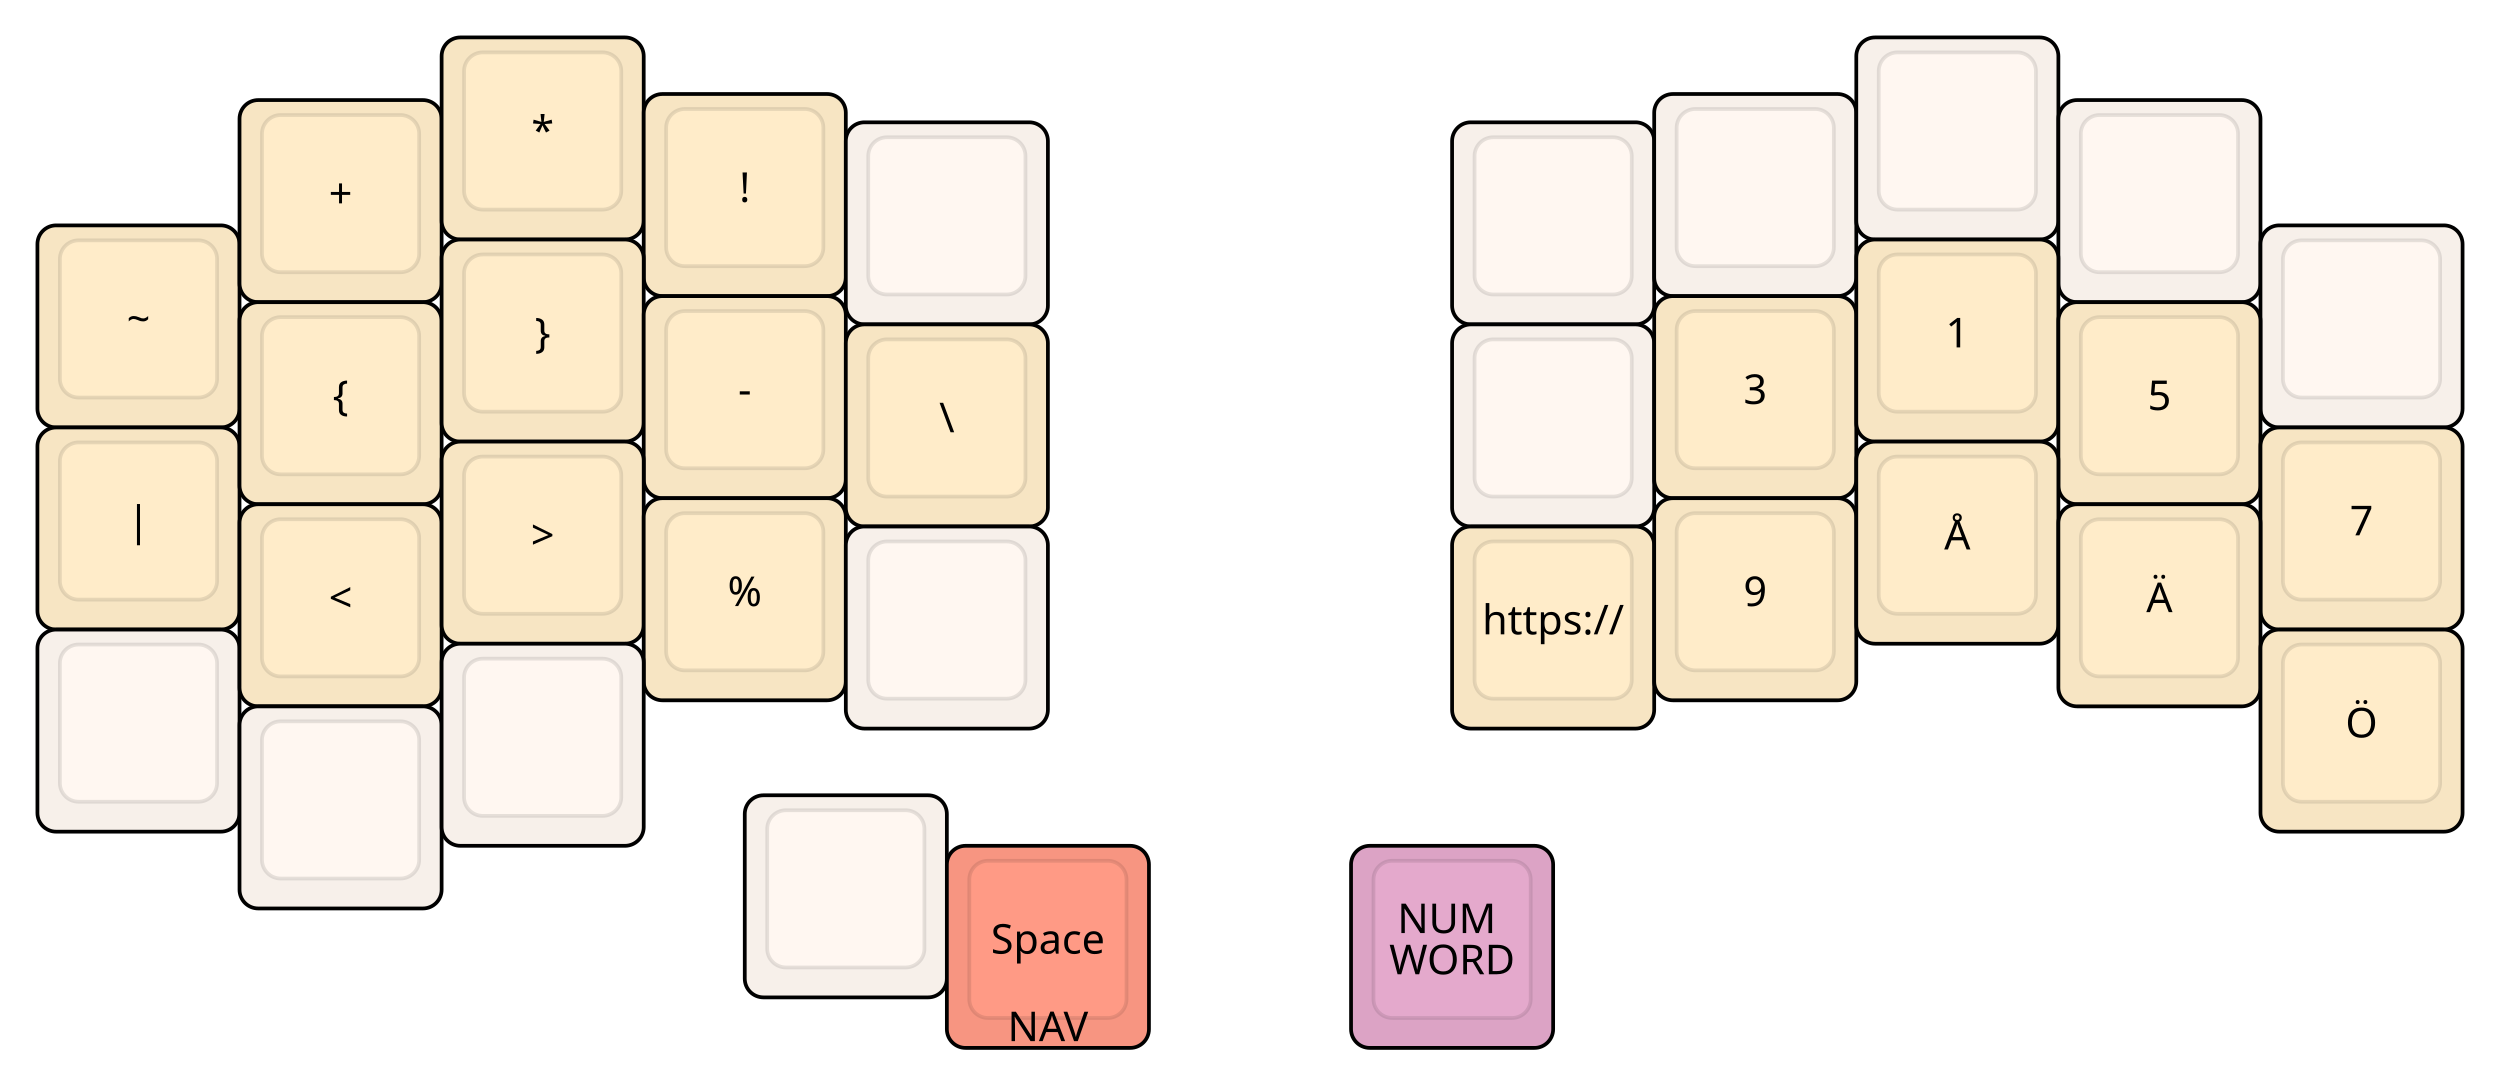
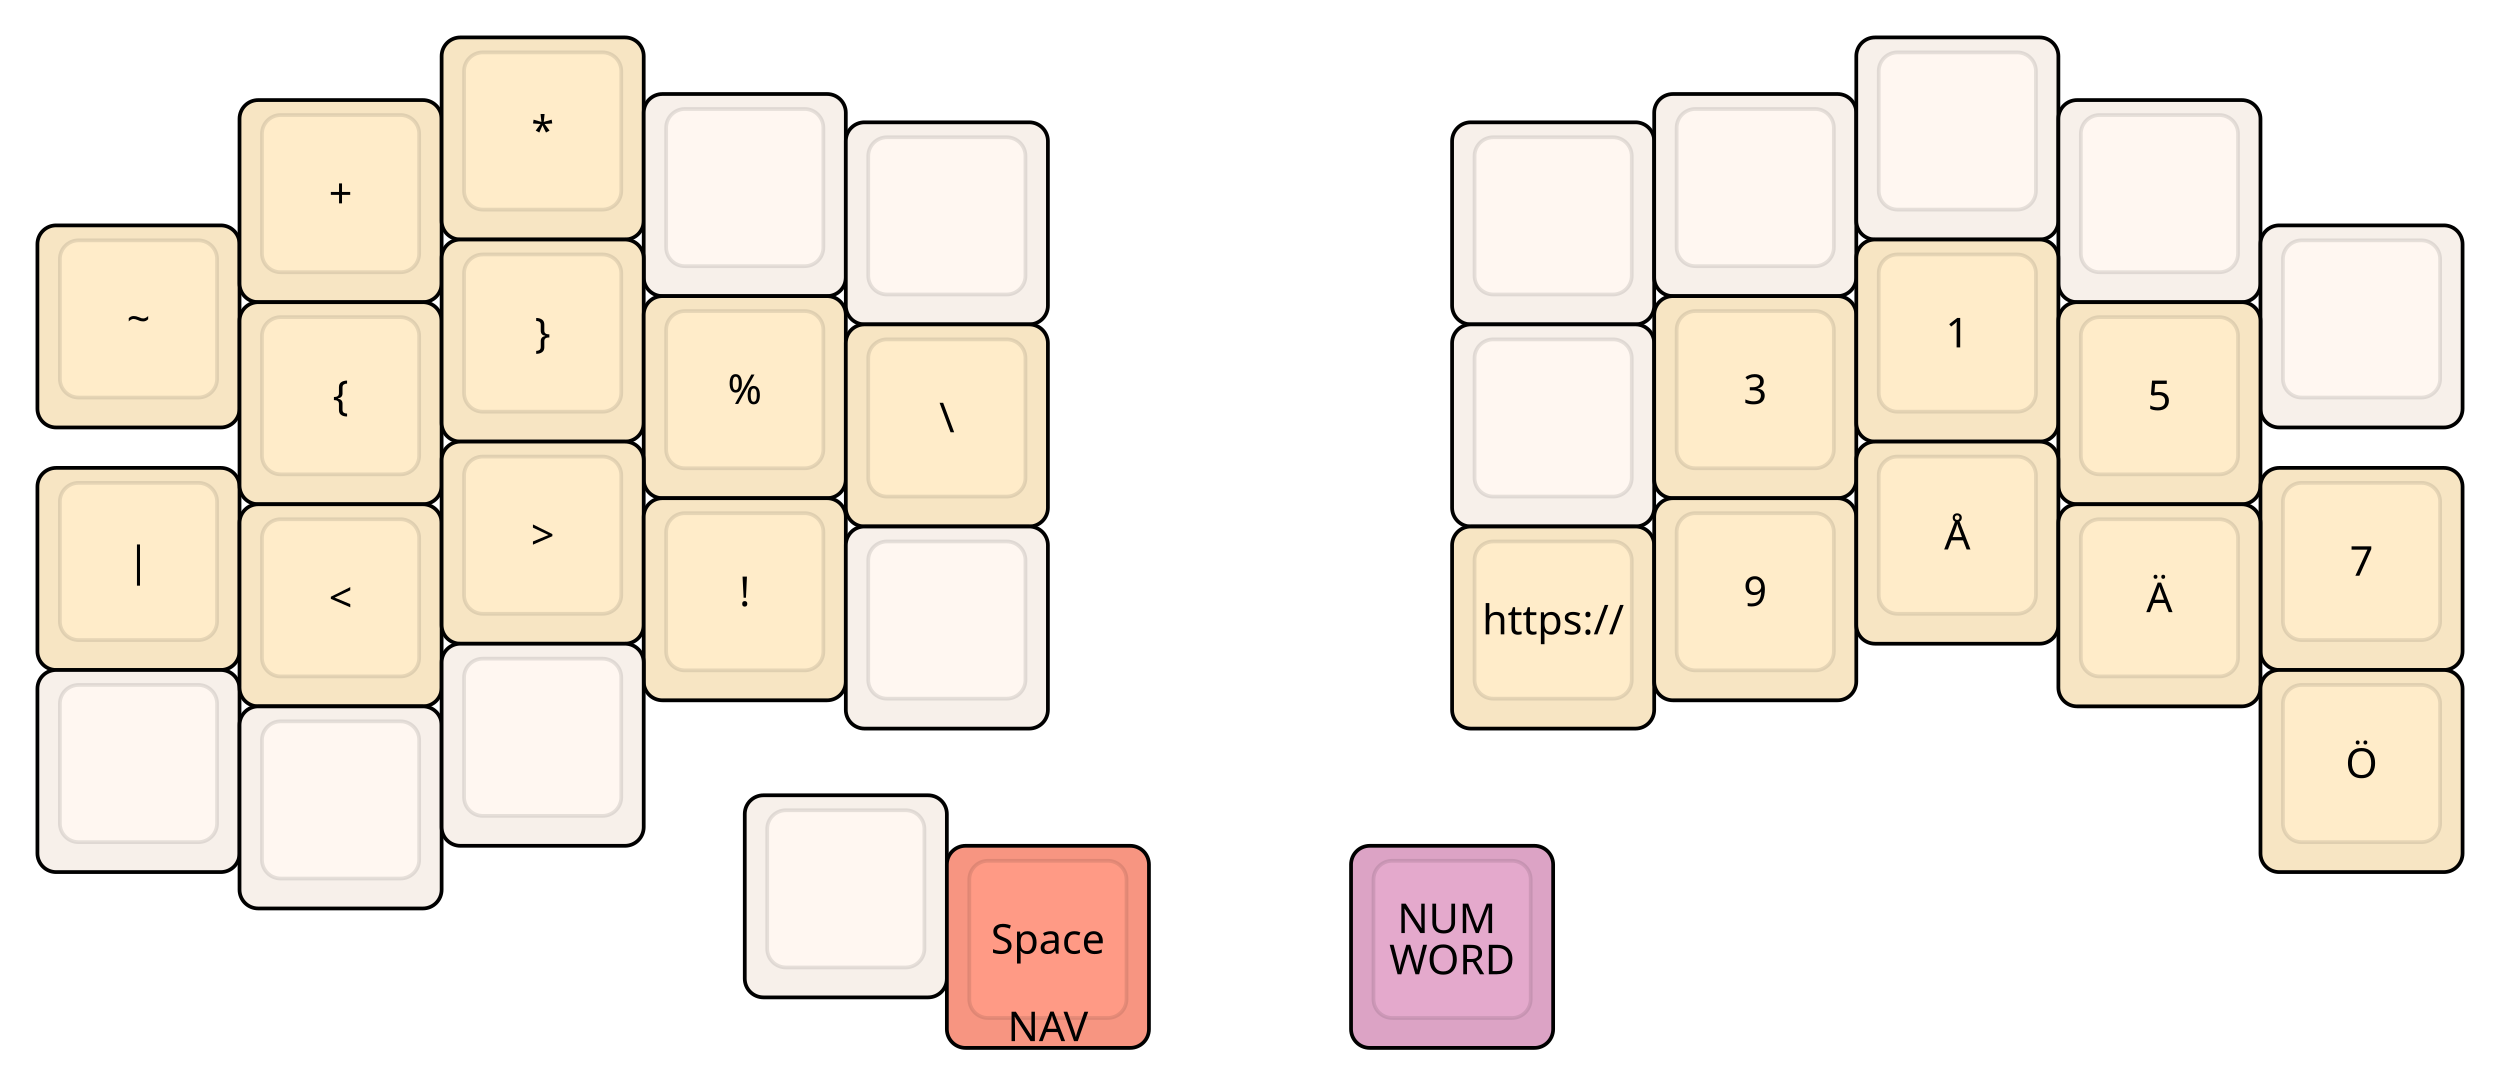
<svg xmlns="http://www.w3.org/2000/svg" width="668px" height="290x" viewBox="0 0 668 290">
  <style type="text/css">
    .keycap .border { stroke: black; stroke-width: 1; }
    .keycap .inner.border { stroke: rgba(0,0,0,.1); }
    .keycap { font-family: sans-serif; font-size: 11px}
    .combos .keycap { font-size: 8px}
  </style>
  <g class="keycap default">
    <rect x="10" y="60.22" width="54" height="54" rx="5" fill="#f7e5c3" class="outer border" />
    <rect x="16" y="64.22" width="42" height="42" rx="5" fill="#ffecc9" class="inner border" />
    <text x="37" y="85.22" text-anchor="middle" dominant-baseline="middle" class="main">
      <tspan x="37" dy="0">~</tspan>
    </text>
  </g>
  <g class="keycap default">
    <rect x="64" y="26.74" width="54" height="54" rx="5" fill="#f7e5c3" class="outer border" />
    <rect x="70" y="30.74" width="42" height="42" rx="5" fill="#ffecc9" class="inner border" />
    <text x="91" y="51.74" text-anchor="middle" dominant-baseline="middle" class="main">
      <tspan x="91" dy="0">+</tspan>
    </text>
  </g>
  <g class="keycap default">
    <rect x="118" y="10" width="54" height="54" rx="5" fill="#f7e5c3" class="outer border" />
    <rect x="124" y="14" width="42" height="42" rx="5" fill="#ffecc9" class="inner border" />
    <text x="145" y="35" text-anchor="middle" dominant-baseline="middle" class="main">
      <tspan x="145" dy="0">*</tspan>
    </text>
  </g>
-   <g class="keycap default">
-     <rect x="172" y="25.12" width="54" height="54" rx="5" fill="#f7e5c3" class="outer border" />
-     <rect x="178" y="29.12" width="42" height="42" rx="5" fill="#ffecc9" class="inner border" />
-     <text x="199" y="50.12" text-anchor="middle" dominant-baseline="middle" class="main">
-       <tspan x="199" dy="0">!</tspan>
-     </text>
+   <g class="keycap combo_background">
+     <rect x="172" y="25.12" width="54" height="54" rx="5" fill="#f7f0ea" class="outer border" />
+     <rect x="178" y="29.12" width="42" height="42" rx="5" fill="#fff7f1" class="inner border" />
  </g>
  <g class="keycap combo_background">
    <rect x="226" y="32.68" width="54" height="54" rx="5" fill="#f7f0ea" class="outer border" />
    <rect x="232" y="36.68" width="42" height="42" rx="5" fill="#fff7f1" class="inner border" />
  </g>
  <g class="keycap combo_background">
    <rect x="388" y="32.68" width="54" height="54" rx="5" fill="#f7f0ea" class="outer border" />
    <rect x="394" y="36.68" width="42" height="42" rx="5" fill="#fff7f1" class="inner border" />
  </g>
  <g class="keycap combo_background">
    <rect x="442" y="25.12" width="54" height="54" rx="5" fill="#f7f0ea" class="outer border" />
    <rect x="448" y="29.12" width="42" height="42" rx="5" fill="#fff7f1" class="inner border" />
  </g>
  <g class="keycap combo_background">
    <rect x="496" y="10" width="54" height="54" rx="5" fill="#f7f0ea" class="outer border" />
    <rect x="502" y="14" width="42" height="42" rx="5" fill="#fff7f1" class="inner border" />
  </g>
  <g class="keycap combo_background">
    <rect x="550" y="26.74" width="54" height="54" rx="5" fill="#f7f0ea" class="outer border" />
    <rect x="556" y="30.74" width="42" height="42" rx="5" fill="#fff7f1" class="inner border" />
  </g>
  <g class="keycap combo_background">
    <rect x="604" y="60.22" width="54" height="54" rx="5" fill="#f7f0ea" class="outer border" />
    <rect x="610" y="64.22" width="42" height="42" rx="5" fill="#fff7f1" class="inner border" />
  </g>
  <g class="keycap default">
-     <rect x="10" y="114.22" width="54" height="54" rx="5" fill="#f7e5c3" class="outer border" />
-     <rect x="16" y="118.22" width="42" height="42" rx="5" fill="#ffecc9" class="inner border" />
-     <text x="37" y="139.22" text-anchor="middle" dominant-baseline="middle" class="main">
+     <rect x="10" y="125.02" width="54" height="54" rx="5" fill="#f7e5c3" class="outer border" />
+     <rect x="16" y="129.02" width="42" height="42" rx="5" fill="#ffecc9" class="inner border" />
+     <text x="37" y="150.02" text-anchor="middle" dominant-baseline="middle" class="main">
      <tspan x="37" dy="0">|</tspan>
    </text>
  </g>
  <g class="keycap default">
    <rect x="64" y="80.74" width="54" height="54" rx="5" fill="#f7e5c3" class="outer border" />
    <rect x="70" y="84.74" width="42" height="42" rx="5" fill="#ffecc9" class="inner border" />
    <text x="91" y="105.74" text-anchor="middle" dominant-baseline="middle" class="main">
      <tspan x="91" dy="0">{</tspan>
    </text>
  </g>
  <g class="keycap default">
    <rect x="118" y="64" width="54" height="54" rx="5" fill="#f7e5c3" class="outer border" />
    <rect x="124" y="68" width="42" height="42" rx="5" fill="#ffecc9" class="inner border" />
    <text x="145" y="89" text-anchor="middle" dominant-baseline="middle" class="main">
      <tspan x="145" dy="0">}</tspan>
    </text>
  </g>
  <g class="keycap default">
    <rect x="172" y="79.12" width="54" height="54" rx="5" fill="#f7e5c3" class="outer border" />
    <rect x="178" y="83.12" width="42" height="42" rx="5" fill="#ffecc9" class="inner border" />
    <text x="199" y="104.12" text-anchor="middle" dominant-baseline="middle" class="main">
-       <tspan x="199" dy="0">-</tspan>
+       <tspan x="199" dy="0">%</tspan>
    </text>
  </g>
  <g class="keycap default">
    <rect x="226" y="86.68" width="54" height="54" rx="5" fill="#f7e5c3" class="outer border" />
    <rect x="232" y="90.68" width="42" height="42" rx="5" fill="#ffecc9" class="inner border" />
    <text x="253" y="111.68" text-anchor="middle" dominant-baseline="middle" class="main">
      <tspan x="253" dy="0">\</tspan>
    </text>
  </g>
  <g class="keycap combo_background">
    <rect x="388" y="86.68" width="54" height="54" rx="5" fill="#f7f0ea" class="outer border" />
    <rect x="394" y="90.68" width="42" height="42" rx="5" fill="#fff7f1" class="inner border" />
  </g>
  <g class="keycap default">
    <rect x="442" y="79.12" width="54" height="54" rx="5" fill="#f7e5c3" class="outer border" />
    <rect x="448" y="83.12" width="42" height="42" rx="5" fill="#ffecc9" class="inner border" />
    <text x="469" y="104.12" text-anchor="middle" dominant-baseline="middle" class="main">
      <tspan x="469" dy="0">3</tspan>
    </text>
  </g>
  <g class="keycap default">
    <rect x="496" y="64" width="54" height="54" rx="5" fill="#f7e5c3" class="outer border" />
    <rect x="502" y="68" width="42" height="42" rx="5" fill="#ffecc9" class="inner border" />
    <text x="523" y="89" text-anchor="middle" dominant-baseline="middle" class="main">
      <tspan x="523" dy="0">1</tspan>
    </text>
  </g>
  <g class="keycap default">
    <rect x="550" y="80.74" width="54" height="54" rx="5" fill="#f7e5c3" class="outer border" />
    <rect x="556" y="84.74" width="42" height="42" rx="5" fill="#ffecc9" class="inner border" />
    <text x="577" y="105.74" text-anchor="middle" dominant-baseline="middle" class="main">
      <tspan x="577" dy="0">5</tspan>
    </text>
  </g>
  <g class="keycap default">
-     <rect x="604" y="114.22" width="54" height="54" rx="5" fill="#f7e5c3" class="outer border" />
-     <rect x="610" y="118.22" width="42" height="42" rx="5" fill="#ffecc9" class="inner border" />
-     <text x="631" y="139.22" text-anchor="middle" dominant-baseline="middle" class="main">
+     <rect x="604" y="125.02" width="54" height="54" rx="5" fill="#f7e5c3" class="outer border" />
+     <rect x="610" y="129.02" width="42" height="42" rx="5" fill="#ffecc9" class="inner border" />
+     <text x="631" y="150.02" text-anchor="middle" dominant-baseline="middle" class="main">
      <tspan x="631" dy="0">7</tspan>
    </text>
  </g>
  <g class="keycap combo_background">
-     <rect x="10" y="168.22" width="54" height="54" rx="5" fill="#f7f0ea" class="outer border" />
-     <rect x="16" y="172.22" width="42" height="42" rx="5" fill="#fff7f1" class="inner border" />
+     <rect x="10" y="179.02" width="54" height="54" rx="5" fill="#f7f0ea" class="outer border" />
+     <rect x="16" y="183.02" width="42" height="42" rx="5" fill="#fff7f1" class="inner border" />
  </g>
  <g class="keycap default">
    <rect x="64" y="134.74" width="54" height="54" rx="5" fill="#f7e5c3" class="outer border" />
    <rect x="70" y="138.74" width="42" height="42" rx="5" fill="#ffecc9" class="inner border" />
    <text x="91" y="159.74" text-anchor="middle" dominant-baseline="middle" class="main">
      <tspan x="91" dy="0">&lt;</tspan>
    </text>
  </g>
  <g class="keycap default">
    <rect x="118" y="118" width="54" height="54" rx="5" fill="#f7e5c3" class="outer border" />
    <rect x="124" y="122" width="42" height="42" rx="5" fill="#ffecc9" class="inner border" />
    <text x="145" y="143" text-anchor="middle" dominant-baseline="middle" class="main">
      <tspan x="145" dy="0">&gt;</tspan>
    </text>
  </g>
  <g class="keycap default">
    <rect x="172" y="133.12" width="54" height="54" rx="5" fill="#f7e5c3" class="outer border" />
    <rect x="178" y="137.12" width="42" height="42" rx="5" fill="#ffecc9" class="inner border" />
    <text x="199" y="158.12" text-anchor="middle" dominant-baseline="middle" class="main">
-       <tspan x="199" dy="0">%</tspan>
+       <tspan x="199" dy="0">!</tspan>
    </text>
  </g>
  <g class="keycap combo_background">
    <rect x="226" y="140.68" width="54" height="54" rx="5" fill="#f7f0ea" class="outer border" />
    <rect x="232" y="144.68" width="42" height="42" rx="5" fill="#fff7f1" class="inner border" />
  </g>
  <g class="keycap default">
    <rect x="388" y="140.68" width="54" height="54" rx="5" fill="#f7e5c3" class="outer border" />
    <rect x="394" y="144.68" width="42" height="42" rx="5" fill="#ffecc9" class="inner border" />
    <text x="415" y="165.68" text-anchor="middle" dominant-baseline="middle" class="main">
      <tspan x="415" dy="0">https://</tspan>
    </text>
  </g>
  <g class="keycap default">
    <rect x="442" y="133.12" width="54" height="54" rx="5" fill="#f7e5c3" class="outer border" />
    <rect x="448" y="137.12" width="42" height="42" rx="5" fill="#ffecc9" class="inner border" />
    <text x="469" y="158.12" text-anchor="middle" dominant-baseline="middle" class="main">
      <tspan x="469" dy="0">9</tspan>
    </text>
  </g>
  <g class="keycap default">
    <rect x="496" y="118" width="54" height="54" rx="5" fill="#f7e5c3" class="outer border" />
    <rect x="502" y="122" width="42" height="42" rx="5" fill="#ffecc9" class="inner border" />
    <text x="523" y="143" text-anchor="middle" dominant-baseline="middle" class="main">
      <tspan x="523" dy="0">Å</tspan>
    </text>
  </g>
  <g class="keycap default">
    <rect x="550" y="134.74" width="54" height="54" rx="5" fill="#f7e5c3" class="outer border" />
    <rect x="556" y="138.74" width="42" height="42" rx="5" fill="#ffecc9" class="inner border" />
    <text x="577" y="159.74" text-anchor="middle" dominant-baseline="middle" class="main">
      <tspan x="577" dy="0">Ä</tspan>
    </text>
  </g>
  <g class="keycap default">
-     <rect x="604" y="168.22" width="54" height="54" rx="5" fill="#f7e5c3" class="outer border" />
-     <rect x="610" y="172.22" width="42" height="42" rx="5" fill="#ffecc9" class="inner border" />
-     <text x="631" y="193.22" text-anchor="middle" dominant-baseline="middle" class="main">
+     <rect x="604" y="179.02" width="54" height="54" rx="5" fill="#f7e5c3" class="outer border" />
+     <rect x="610" y="183.02" width="42" height="42" rx="5" fill="#ffecc9" class="inner border" />
+     <text x="631" y="204.02" text-anchor="middle" dominant-baseline="middle" class="main">
      <tspan x="631" dy="0">Ö</tspan>
    </text>
  </g>
  <g class="keycap combo_background">
    <rect x="64" y="188.74" width="54" height="54" rx="5" fill="#f7f0ea" class="outer border" />
    <rect x="70" y="192.74" width="42" height="42" rx="5" fill="#fff7f1" class="inner border" />
  </g>
  <g class="keycap combo_background">
    <rect x="118" y="172" width="54" height="54" rx="5" fill="#f7f0ea" class="outer border" />
    <rect x="124" y="176" width="42" height="42" rx="5" fill="#fff7f1" class="inner border" />
  </g>
  <g class="keycap combo_background">
    <rect x="199" y="212.5" width="54" height="54" rx="5" fill="#f7f0ea" class="outer border" />
    <rect x="205" y="216.5" width="42" height="42" rx="5" fill="#fff7f1" class="inner border" />
  </g>
  <g class="keycap active_layer">
    <rect x="253" y="226" width="54" height="54" rx="5" fill="#f79581" class="outer border" />
    <rect x="259" y="230" width="42" height="42" rx="5" fill="#ff9a85" class="inner border" />
    <text x="280" y="251" text-anchor="middle" dominant-baseline="middle" class="main">
      <tspan x="280" dy="0">Space</tspan>
    </text>
    <text x="280" y="278.2" text-anchor="middle" class="sub">NAV</text>
  </g>
  <g class="keycap layer_toggle">
    <rect x="361" y="226" width="54" height="54" rx="5" fill="#dca3c5" class="outer border" />
    <rect x="367" y="230" width="42" height="42" rx="5" fill="#e4a9cc" class="inner border" />
    <text x="388" y="245.5" text-anchor="middle" dominant-baseline="middle" class="main">
      <tspan x="388" dy="0">NUM</tspan>
      <tspan x="388" dy="11">WORD</tspan>
    </text>
  </g>
</svg>
